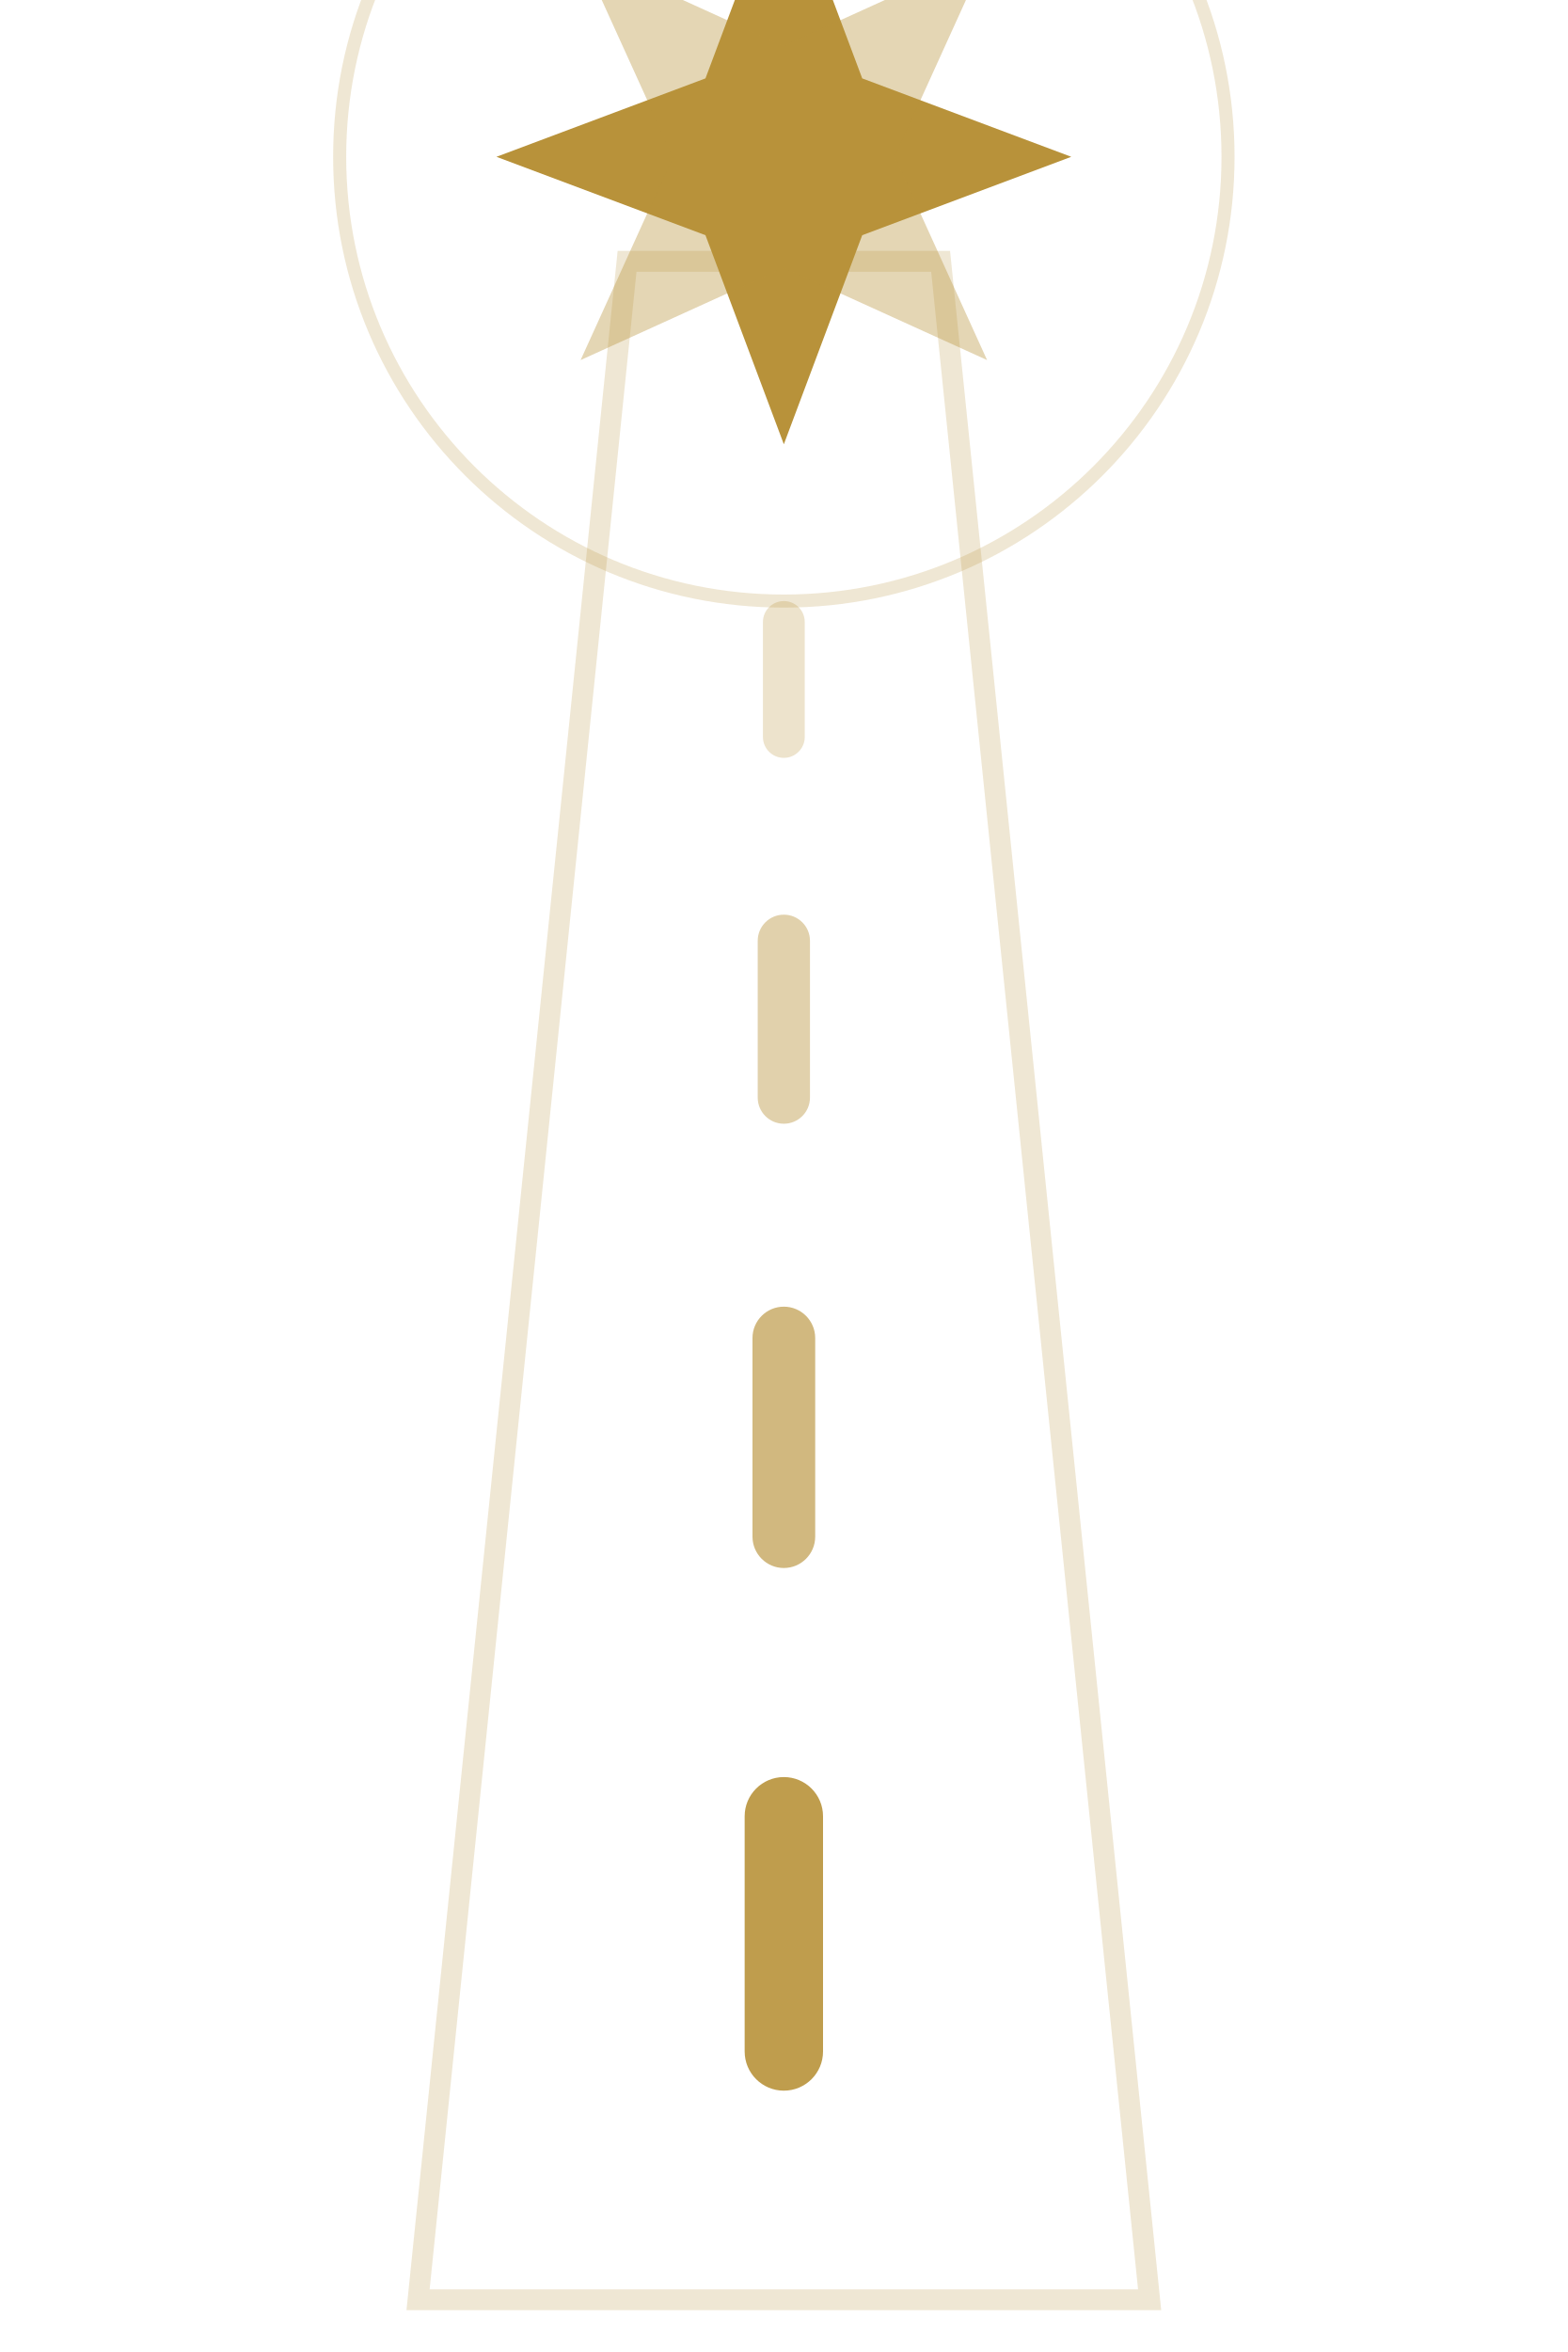
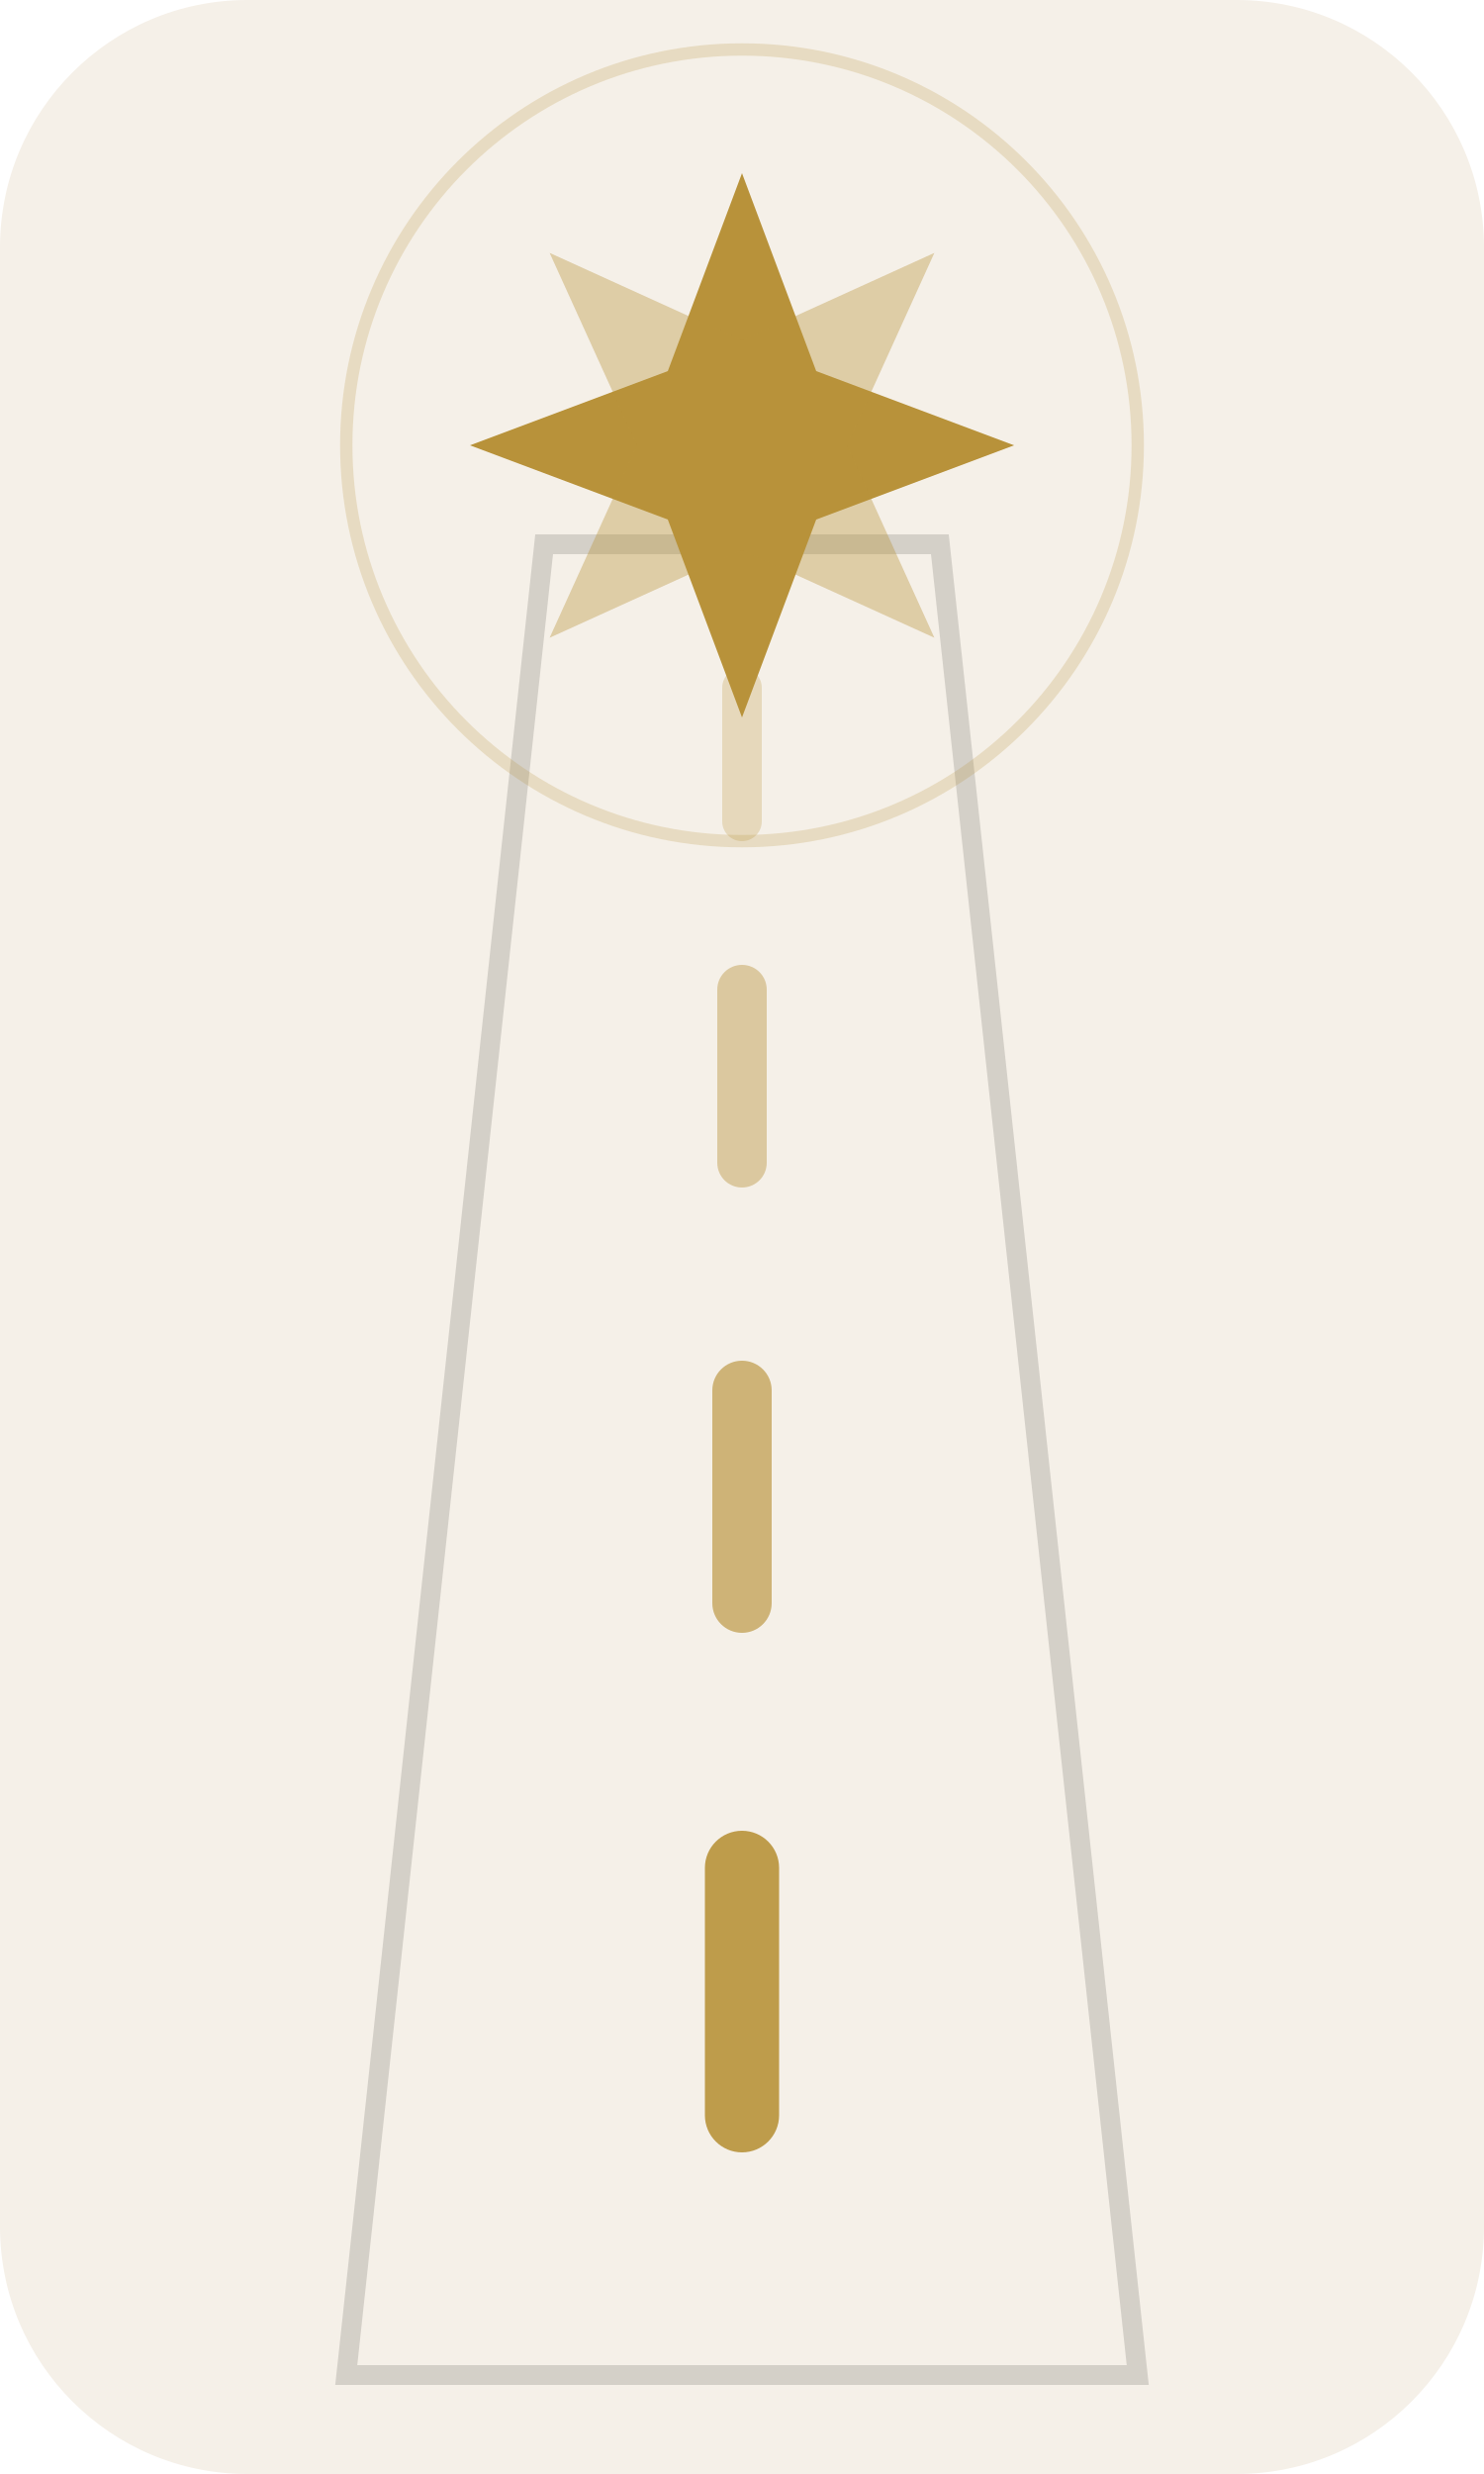
- <svg xmlns="http://www.w3.org/2000/svg" viewBox="0 0 60 90" fill="none">
-   <polygon points="16,88 44,88 36,10 24,10" fill="none" stroke="#b8923a" stroke-width="0.8" opacity="0.22" />
-   <rect x="28.5" y="68" width="3" height="12" rx="1.5" fill="#b8923a" opacity="0.9" />
-   <rect x="28.8" y="50" width="2.4" height="10" rx="1.2" fill="#b8923a" opacity="0.65" />
-   <rect x="29" y="35" width="2" height="8" rx="1" fill="#b8923a" opacity="0.42" />
-   <rect x="29.2" y="23" width="1.6" height="6" rx="0.8" fill="#b8923a" opacity="0.26" />
-   <g transform="translate(30,6)">
+ <svg xmlns="http://www.w3.org/2000/svg" viewBox="0 0 60 100" fill="none">
+   <rect width="60" height="100" rx="10" fill="#f5f0e8" />
+   <polygon points="14,96 46,96 38,22 22,22" fill="none" stroke="#1c1a14" stroke-width="0.8" opacity="0.15" />
+   <rect x="28.5" y="74" width="3" height="13" rx="1.5" fill="#b8923a" opacity="0.90" />
+   <rect x="28.8" y="55" width="2.4" height="11" rx="1.2" fill="#b8923a" opacity="0.65" />
+   <rect x="29" y="39" width="2" height="9" rx="1" fill="#b8923a" opacity="0.42" />
+   <rect x="29.2" y="27" width="1.6" height="7" rx="0.8" fill="#b8923a" opacity="0.26" />
+   <g transform="translate(30,18)">
    <polygon points="0,-11 3,-3 11,0 3,3 0,11 -3,3 -11,0 -3,-3" fill="#b8923a" />
    <polygon points="0,-11 3,-3 11,0 3,3 0,11 -3,3 -11,0 -3,-3" fill="#b8923a" transform="rotate(45)" opacity="0.38" />
-     <circle cx="0" cy="0" r="17" fill="none" stroke="#b8923a" stroke-width="0.5" opacity="0.22" />
+     <circle cx="0" cy="0" r="16" fill="none" stroke="#b8923a" stroke-width="0.5" opacity="0.22" />
  </g>
</svg>
